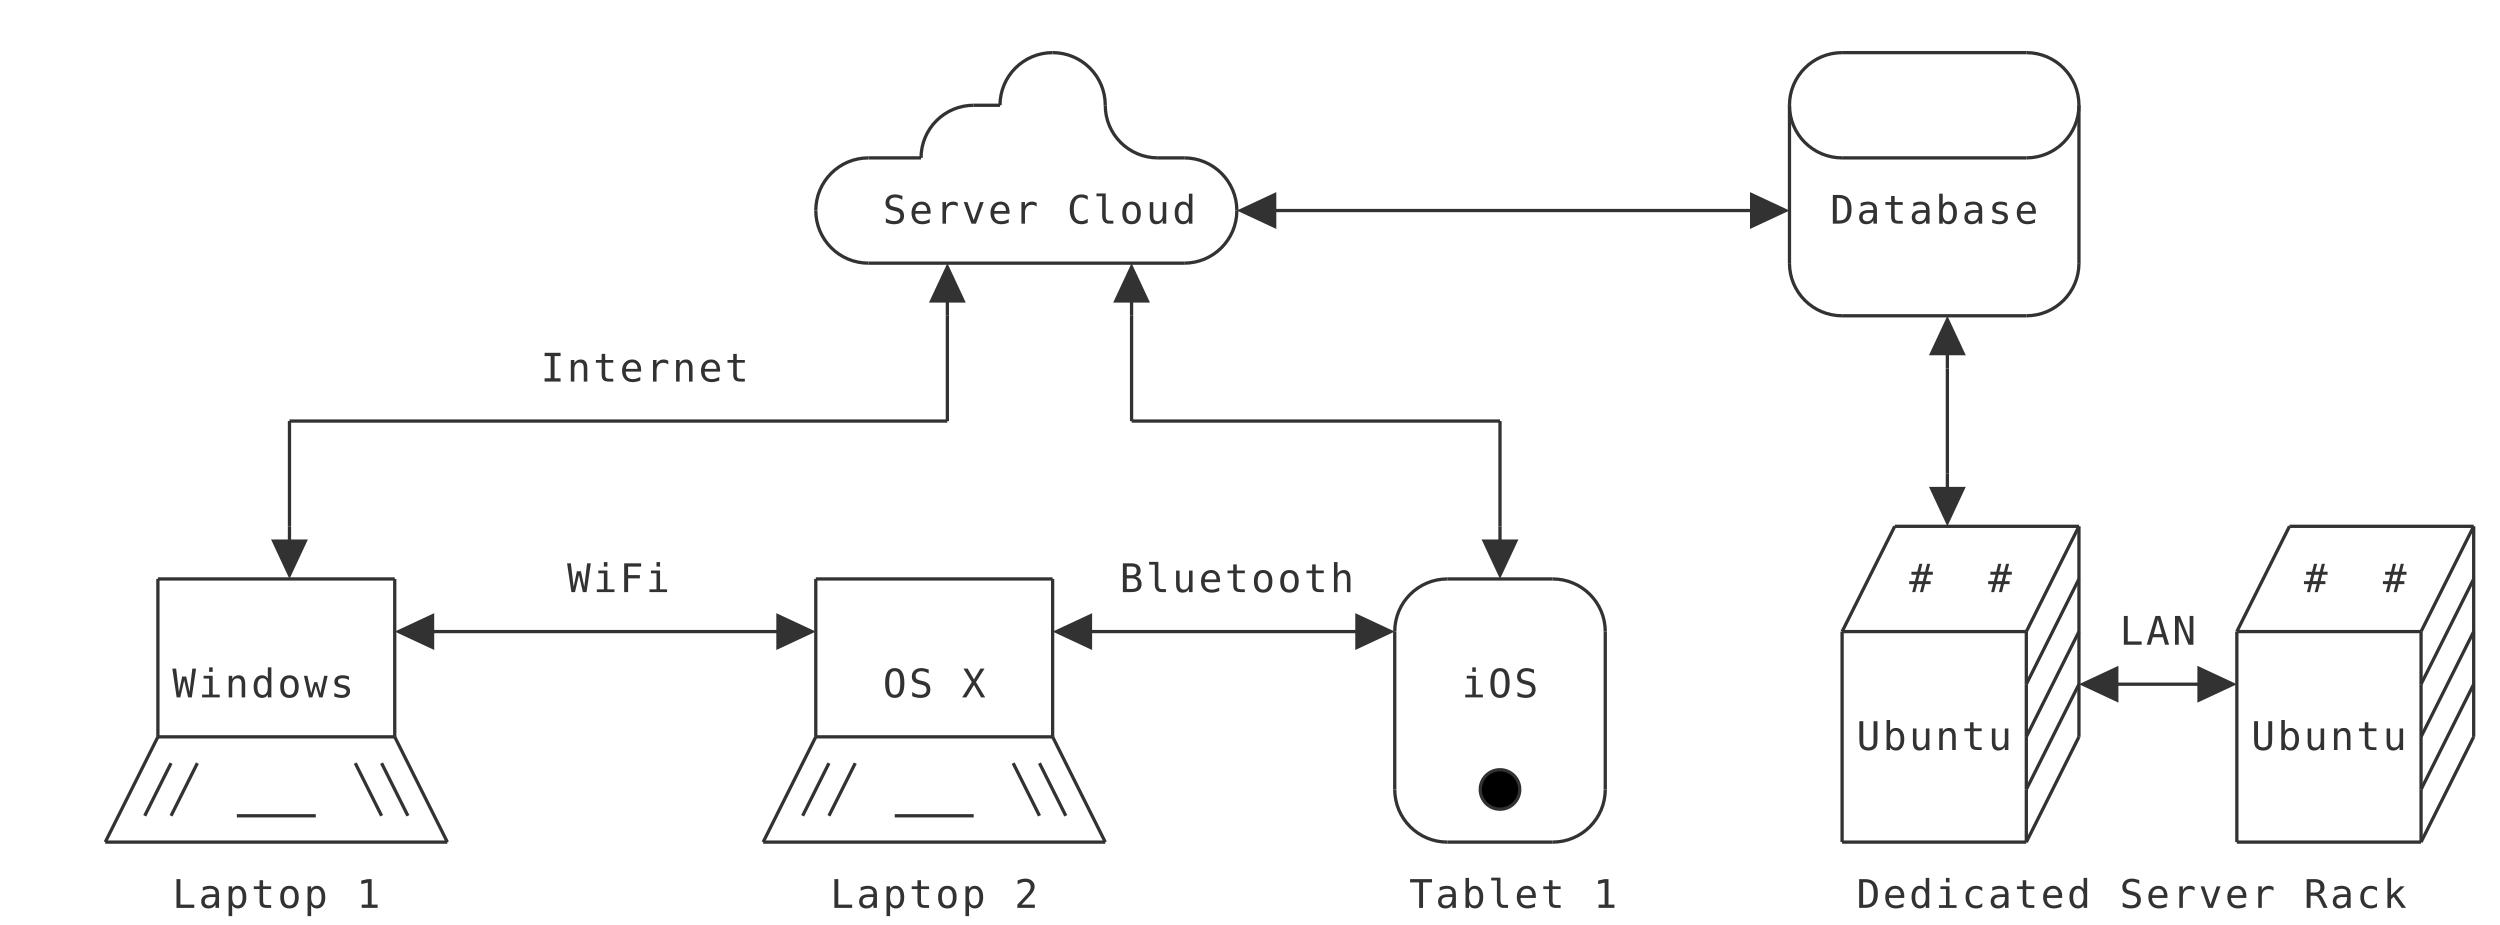
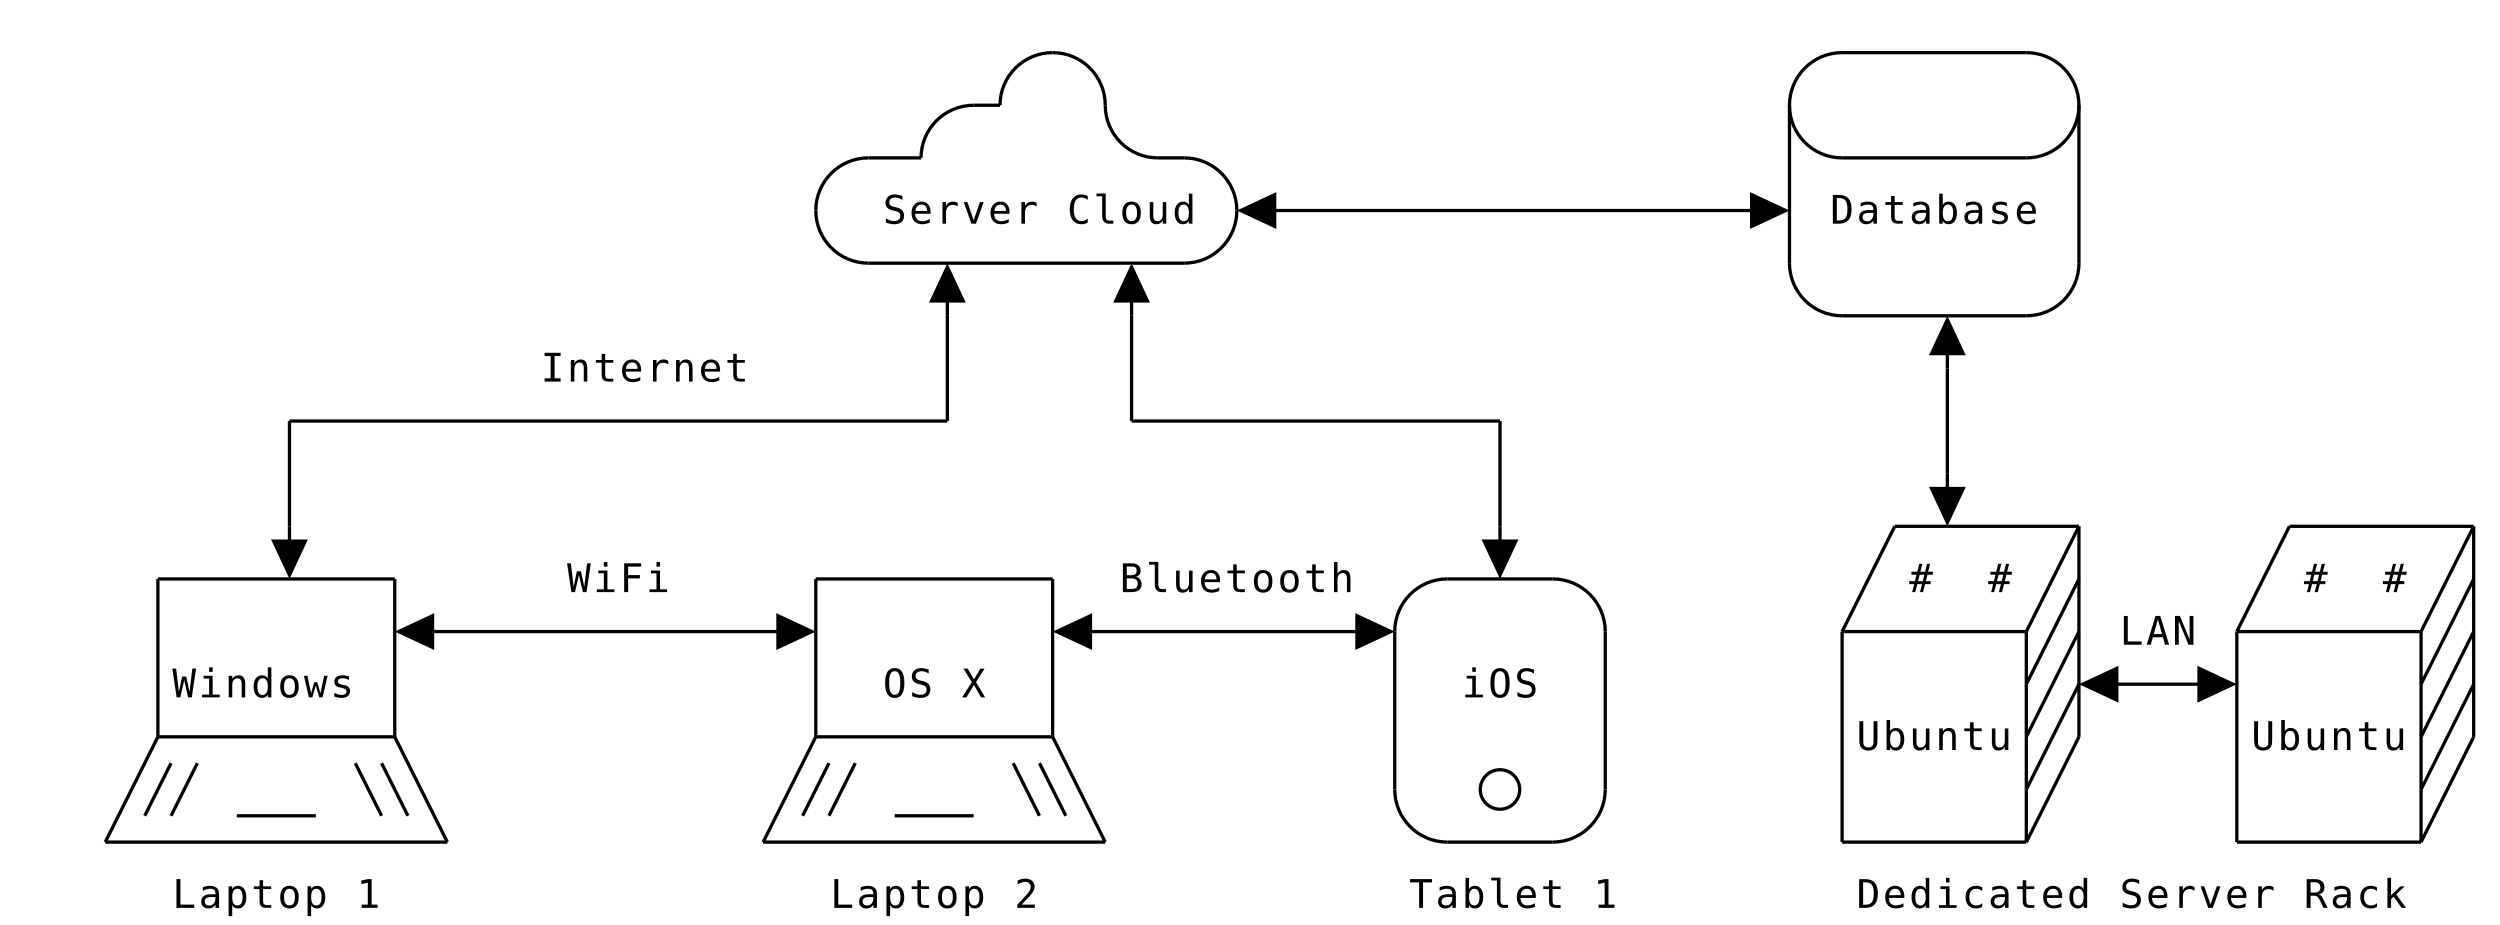
- <svg xmlns="http://www.w3.org/2000/svg" class="diagram" version="1.1" height="281" width="760" font-family="Menlo,Lucida Console,monospace">
+ <svg xmlns="http://www.w3.org/2000/svg" version="1.1" height="281" width="760" font-family="Menlo,Lucida Console,monospace">
  <style type="text/css">
svg {
-    color: #323232;
+    color: #000000;
}
@media (prefers-color-scheme: dark) {
-      svg {
-    color: #C8C8C8;
-      }
+    svg {
+       color: #FFFFFF;
+    }
}
</style>
  <g transform="translate(8,16)">
    <path d="M 552,0 L 608,0" fill="none" stroke="currentColor" />
    <path d="M 288,16 L 296,16" fill="none" stroke="currentColor" />
    <path d="M 256,32 L 272,32" fill="none" stroke="currentColor" />
    <path d="M 344,32 L 352,32" fill="none" stroke="currentColor" />
    <path d="M 552,32 L 608,32" fill="none" stroke="currentColor" />
    <path d="M 376,48 L 528,48" fill="none" stroke="currentColor" />
    <path d="M 256,64 L 352,64" fill="none" stroke="currentColor" />
    <path d="M 552,80 L 608,80" fill="none" stroke="currentColor" />
    <path d="M 80,112 L 280,112" fill="none" stroke="currentColor" />
    <path d="M 336,112 L 448,112" fill="none" stroke="currentColor" />
    <path d="M 568,144 L 624,144" fill="none" stroke="currentColor" />
    <path d="M 688,144 L 744,144" fill="none" stroke="currentColor" />
    <path d="M 40,160 L 112,160" fill="none" stroke="currentColor" />
    <path d="M 240,160 L 312,160" fill="none" stroke="currentColor" />
    <path d="M 432,160 L 464,160" fill="none" stroke="currentColor" />
    <path d="M 120,176 L 232,176" fill="none" stroke="currentColor" />
    <path d="M 320,176 L 408,176" fill="none" stroke="currentColor" />
    <path d="M 552,176 L 608,176" fill="none" stroke="currentColor" />
    <path d="M 672,176 L 728,176" fill="none" stroke="currentColor" />
    <path d="M 632,192 L 664,192" fill="none" stroke="currentColor" />
    <path d="M 40,208 L 112,208" fill="none" stroke="currentColor" />
    <path d="M 240,208 L 312,208" fill="none" stroke="currentColor" />
    <path d="M 24,240 L 128,240" fill="none" stroke="currentColor" />
    <path d="M 224,240 L 328,240" fill="none" stroke="currentColor" />
    <path d="M 432,240 L 464,240" fill="none" stroke="currentColor" />
    <path d="M 552,240 L 608,240" fill="none" stroke="currentColor" />
    <path d="M 672,240 L 728,240" fill="none" stroke="currentColor" />
    <path d="M 64,232 L 88,232" fill="none" stroke="currentColor" />
    <path d="M 264,232 L 288,232" fill="none" stroke="currentColor" />
    <path d="M 40,160 L 40,208" fill="none" stroke="currentColor" />
    <path d="M 80,112 L 80,144" fill="none" stroke="currentColor" />
    <path d="M 112,160 L 112,208" fill="none" stroke="currentColor" />
    <path d="M 240,160 L 240,208" fill="none" stroke="currentColor" />
    <path d="M 280,80 L 280,112" fill="none" stroke="currentColor" />
    <path d="M 312,160 L 312,208" fill="none" stroke="currentColor" />
    <path d="M 336,80 L 336,112" fill="none" stroke="currentColor" />
    <path d="M 416,176 L 416,224" fill="none" stroke="currentColor" />
    <path d="M 448,112 L 448,144" fill="none" stroke="currentColor" />
    <path d="M 480,176 L 480,224" fill="none" stroke="currentColor" />
    <path d="M 536,16 L 536,64" fill="none" stroke="currentColor" />
    <path d="M 552,176 L 552,240" fill="none" stroke="currentColor" />
    <path d="M 584,96 L 584,128" fill="none" stroke="currentColor" />
    <path d="M 608,176 L 608,192" fill="none" stroke="currentColor" />
    <path d="M 608,192 L 608,208" fill="none" stroke="currentColor" />
    <path d="M 608,208 L 608,224" fill="none" stroke="currentColor" />
    <path d="M 608,224 L 608,240" fill="none" stroke="currentColor" />
    <path d="M 624,16 L 624,64" fill="none" stroke="currentColor" />
    <path d="M 624,144 L 624,208" fill="none" stroke="currentColor" />
    <path d="M 672,176 L 672,240" fill="none" stroke="currentColor" />
    <path d="M 728,176 L 728,192" fill="none" stroke="currentColor" />
    <path d="M 728,192 L 728,208" fill="none" stroke="currentColor" />
    <path d="M 728,208 L 728,224" fill="none" stroke="currentColor" />
    <path d="M 728,224 L 728,240" fill="none" stroke="currentColor" />
    <path d="M 744,144 L 744,208" fill="none" stroke="currentColor" />
    <path d="M 24,240 L 40,208" fill="none" stroke="currentColor" />
    <path d="M 36,232 L 44,216" fill="none" stroke="currentColor" />
    <path d="M 44,232 L 52,216" fill="none" stroke="currentColor" />
    <path d="M 224,240 L 240,208" fill="none" stroke="currentColor" />
    <path d="M 236,232 L 244,216" fill="none" stroke="currentColor" />
    <path d="M 244,232 L 252,216" fill="none" stroke="currentColor" />
    <path d="M 552,176 L 568,144" fill="none" stroke="currentColor" />
    <path d="M 608,176 L 624,144" fill="none" stroke="currentColor" />
    <path d="M 608,192 L 624,160" fill="none" stroke="currentColor" />
    <path d="M 608,208 L 624,176" fill="none" stroke="currentColor" />
    <path d="M 608,224 L 624,192" fill="none" stroke="currentColor" />
    <path d="M 608,240 L 624,208" fill="none" stroke="currentColor" />
    <path d="M 672,176 L 688,144" fill="none" stroke="currentColor" />
    <path d="M 728,176 L 744,144" fill="none" stroke="currentColor" />
    <path d="M 728,192 L 744,160" fill="none" stroke="currentColor" />
    <path d="M 728,208 L 744,176" fill="none" stroke="currentColor" />
    <path d="M 728,224 L 744,192" fill="none" stroke="currentColor" />
    <path d="M 728,240 L 744,208" fill="none" stroke="currentColor" />
    <path d="M 100,216 L 108,232" fill="none" stroke="currentColor" />
    <path d="M 108,216 L 116,232" fill="none" stroke="currentColor" />
    <path d="M 112,208 L 128,240" fill="none" stroke="currentColor" />
    <path d="M 300,216 L 308,232" fill="none" stroke="currentColor" />
    <path d="M 308,216 L 316,232" fill="none" stroke="currentColor" />
    <path d="M 312,208 L 328,240" fill="none" stroke="currentColor" />
    <path d="M 80,144 L 80,152" fill="none" stroke="currentColor" />
    <polygon points="96,144 84,138.4 84,149.6" fill="currentColor" transform="rotate(90, 80, 144)" />
    <polygon points="128,176 116,170.4 116,181.6" fill="currentColor" transform="rotate(180, 120, 176)" />
    <polygon points="240,176 228,170.4 228,181.6" fill="currentColor" transform="rotate(0, 232, 176)" />
    <path d="M 280,72 L 280,80" fill="none" stroke="currentColor" />
    <polygon points="296,80 284,74.4 284,85.6" fill="currentColor" transform="rotate(270, 280, 80)" />
    <polygon points="328,176 316,170.4 316,181.6" fill="currentColor" transform="rotate(180, 320, 176)" />
    <path d="M 336,72 L 336,80" fill="none" stroke="currentColor" />
    <polygon points="352,80 340,74.4 340,85.6" fill="currentColor" transform="rotate(270, 336, 80)" />
    <polygon points="384,48 372,42.4 372,53.6" fill="currentColor" transform="rotate(180, 376, 48)" />
    <polygon points="416,176 404,170.4 404,181.6" fill="currentColor" transform="rotate(0, 408, 176)" />
    <path d="M 448,144 L 448,152" fill="none" stroke="currentColor" />
    <polygon points="464,144 452,138.4 452,149.6" fill="currentColor" transform="rotate(90, 448, 144)" />
    <polygon points="536,48 524,42.4 524,53.6" fill="currentColor" transform="rotate(0, 528, 48)" />
    <path d="M 584,88 L 584,96" fill="none" stroke="currentColor" />
    <polygon points="600,96 588,90.4 588,101.6" fill="currentColor" transform="rotate(270, 584, 96)" />
    <path d="M 584,128 L 584,136" fill="none" stroke="currentColor" />
    <polygon points="600,128 588,122.4 588,133.6" fill="currentColor" transform="rotate(90, 584, 128)" />
    <polygon points="640,192 628,186.4 628,197.6" fill="currentColor" transform="rotate(180, 632, 192)" />
    <polygon points="672,192 660,186.4 660,197.6" fill="currentColor" transform="rotate(0, 664, 192)" />
    <path d="M 312,0 A 16,16 0 0,0 296,16" fill="none" stroke="currentColor" />
    <path d="M 312,0 A 16,16 0 0,1 328,16" fill="none" stroke="currentColor" />
    <path d="M 552,0 A 16,16 0 0,0 536,16" fill="none" stroke="currentColor" />
    <path d="M 608,0 A 16,16 0 0,1 624,16" fill="none" stroke="currentColor" />
    <path d="M 288,16 A 16,16 0 0,0 272,32" fill="none" stroke="currentColor" />
    <path d="M 256,32 A 16,16 0 0,0 240,48" fill="none" stroke="currentColor" />
    <path d="M 328,16 A 16,16 0 0,0 344,32" fill="none" stroke="currentColor" />
    <path d="M 352,32 A 16,16 0 0,1 368,48" fill="none" stroke="currentColor" />
    <path d="M 536,16 A 16,16 0 0,0 552,32" fill="none" stroke="currentColor" />
    <path d="M 624,16 A 16,16 0 0,1 608,32" fill="none" stroke="currentColor" />
    <path d="M 240,48 A 16,16 0 0,0 256,64" fill="none" stroke="currentColor" />
    <path d="M 368,48 A 16,16 0 0,1 352,64" fill="none" stroke="currentColor" />
    <path d="M 536,64 A 16,16 0 0,0 552,80" fill="none" stroke="currentColor" />
    <path d="M 624,64 A 16,16 0 0,1 608,80" fill="none" stroke="currentColor" />
    <path d="M 432,160 A 16,16 0 0,0 416,176" fill="none" stroke="currentColor" />
    <path d="M 464,160 A 16,16 0 0,1 480,176" fill="none" stroke="currentColor" />
    <path d="M 416,224 A 16,16 0 0,0 432,240" fill="none" stroke="currentColor" />
    <path d="M 480,224 A 16,16 0 0,1 464,240" fill="none" stroke="currentColor" />
-     <circle cx="448" cy="224" r="6" stroke="currentColor" fill="invert(currentColor)" />
-     <text text-anchor="middle" x="48" y="196" fill="currentColor" style="font-size:1em">W</text>
-     <text text-anchor="middle" x="48" y="260" fill="currentColor" style="font-size:1em">L</text>
-     <text text-anchor="middle" x="56" y="196" fill="currentColor" style="font-size:1em">i</text>
-     <text text-anchor="middle" x="56" y="260" fill="currentColor" style="font-size:1em">a</text>
-     <text text-anchor="middle" x="64" y="196" fill="currentColor" style="font-size:1em">n</text>
-     <text text-anchor="middle" x="64" y="260" fill="currentColor" style="font-size:1em">p</text>
-     <text text-anchor="middle" x="72" y="196" fill="currentColor" style="font-size:1em">d</text>
-     <text text-anchor="middle" x="72" y="260" fill="currentColor" style="font-size:1em">t</text>
-     <text text-anchor="middle" x="80" y="196" fill="currentColor" style="font-size:1em">o</text>
-     <text text-anchor="middle" x="80" y="260" fill="currentColor" style="font-size:1em">o</text>
-     <text text-anchor="middle" x="88" y="196" fill="currentColor" style="font-size:1em">w</text>
-     <text text-anchor="middle" x="88" y="260" fill="currentColor" style="font-size:1em">p</text>
-     <text text-anchor="middle" x="96" y="196" fill="currentColor" style="font-size:1em">s</text>
-     <text text-anchor="middle" x="104" y="260" fill="currentColor" style="font-size:1em">1</text>
-     <text text-anchor="middle" x="160" y="100" fill="currentColor" style="font-size:1em">I</text>
-     <text text-anchor="middle" x="168" y="100" fill="currentColor" style="font-size:1em">n</text>
-     <text text-anchor="middle" x="168" y="164" fill="currentColor" style="font-size:1em">W</text>
-     <text text-anchor="middle" x="176" y="100" fill="currentColor" style="font-size:1em">t</text>
-     <text text-anchor="middle" x="176" y="164" fill="currentColor" style="font-size:1em">i</text>
-     <text text-anchor="middle" x="184" y="100" fill="currentColor" style="font-size:1em">e</text>
-     <text text-anchor="middle" x="184" y="164" fill="currentColor" style="font-size:1em">F</text>
-     <text text-anchor="middle" x="192" y="100" fill="currentColor" style="font-size:1em">r</text>
-     <text text-anchor="middle" x="192" y="164" fill="currentColor" style="font-size:1em">i</text>
-     <text text-anchor="middle" x="200" y="100" fill="currentColor" style="font-size:1em">n</text>
-     <text text-anchor="middle" x="208" y="100" fill="currentColor" style="font-size:1em">e</text>
-     <text text-anchor="middle" x="216" y="100" fill="currentColor" style="font-size:1em">t</text>
-     <text text-anchor="middle" x="248" y="260" fill="currentColor" style="font-size:1em">L</text>
-     <text text-anchor="middle" x="256" y="260" fill="currentColor" style="font-size:1em">a</text>
-     <text text-anchor="middle" x="264" y="52" fill="currentColor" style="font-size:1em">S</text>
-     <text text-anchor="middle" x="264" y="196" fill="currentColor" style="font-size:1em">O</text>
-     <text text-anchor="middle" x="264" y="260" fill="currentColor" style="font-size:1em">p</text>
-     <text text-anchor="middle" x="272" y="52" fill="currentColor" style="font-size:1em">e</text>
-     <text text-anchor="middle" x="272" y="196" fill="currentColor" style="font-size:1em">S</text>
-     <text text-anchor="middle" x="272" y="260" fill="currentColor" style="font-size:1em">t</text>
-     <text text-anchor="middle" x="280" y="52" fill="currentColor" style="font-size:1em">r</text>
-     <text text-anchor="middle" x="280" y="260" fill="currentColor" style="font-size:1em">o</text>
-     <text text-anchor="middle" x="288" y="52" fill="currentColor" style="font-size:1em">v</text>
-     <text text-anchor="middle" x="288" y="196" fill="currentColor" style="font-size:1em">X</text>
-     <text text-anchor="middle" x="288" y="260" fill="currentColor" style="font-size:1em">p</text>
-     <text text-anchor="middle" x="296" y="52" fill="currentColor" style="font-size:1em">e</text>
-     <text text-anchor="middle" x="304" y="52" fill="currentColor" style="font-size:1em">r</text>
-     <text text-anchor="middle" x="304" y="260" fill="currentColor" style="font-size:1em">2</text>
-     <text text-anchor="middle" x="320" y="52" fill="currentColor" style="font-size:1em">C</text>
-     <text text-anchor="middle" x="328" y="52" fill="currentColor" style="font-size:1em">l</text>
-     <text text-anchor="middle" x="336" y="52" fill="currentColor" style="font-size:1em">o</text>
-     <text text-anchor="middle" x="336" y="164" fill="currentColor" style="font-size:1em">B</text>
-     <text text-anchor="middle" x="344" y="52" fill="currentColor" style="font-size:1em">u</text>
-     <text text-anchor="middle" x="344" y="164" fill="currentColor" style="font-size:1em">l</text>
-     <text text-anchor="middle" x="352" y="52" fill="currentColor" style="font-size:1em">d</text>
-     <text text-anchor="middle" x="352" y="164" fill="currentColor" style="font-size:1em">u</text>
-     <text text-anchor="middle" x="360" y="164" fill="currentColor" style="font-size:1em">e</text>
-     <text text-anchor="middle" x="368" y="164" fill="currentColor" style="font-size:1em">t</text>
-     <text text-anchor="middle" x="376" y="164" fill="currentColor" style="font-size:1em">o</text>
-     <text text-anchor="middle" x="384" y="164" fill="currentColor" style="font-size:1em">o</text>
-     <text text-anchor="middle" x="392" y="164" fill="currentColor" style="font-size:1em">t</text>
-     <text text-anchor="middle" x="400" y="164" fill="currentColor" style="font-size:1em">h</text>
-     <text text-anchor="middle" x="424" y="260" fill="currentColor" style="font-size:1em">T</text>
-     <text text-anchor="middle" x="432" y="260" fill="currentColor" style="font-size:1em">a</text>
-     <text text-anchor="middle" x="440" y="196" fill="currentColor" style="font-size:1em">i</text>
-     <text text-anchor="middle" x="440" y="260" fill="currentColor" style="font-size:1em">b</text>
-     <text text-anchor="middle" x="448" y="196" fill="currentColor" style="font-size:1em">O</text>
-     <text text-anchor="middle" x="448" y="260" fill="currentColor" style="font-size:1em">l</text>
-     <text text-anchor="middle" x="456" y="196" fill="currentColor" style="font-size:1em">S</text>
-     <text text-anchor="middle" x="456" y="260" fill="currentColor" style="font-size:1em">e</text>
-     <text text-anchor="middle" x="464" y="260" fill="currentColor" style="font-size:1em">t</text>
-     <text text-anchor="middle" x="480" y="260" fill="currentColor" style="font-size:1em">1</text>
-     <text text-anchor="middle" x="552" y="52" fill="currentColor" style="font-size:1em">D</text>
-     <text text-anchor="middle" x="560" y="52" fill="currentColor" style="font-size:1em">a</text>
-     <text text-anchor="middle" x="560" y="212" fill="currentColor" style="font-size:1em">U</text>
-     <text text-anchor="middle" x="560" y="260" fill="currentColor" style="font-size:1em">D</text>
-     <text text-anchor="middle" x="568" y="52" fill="currentColor" style="font-size:1em">t</text>
-     <text text-anchor="middle" x="568" y="212" fill="currentColor" style="font-size:1em">b</text>
-     <text text-anchor="middle" x="568" y="260" fill="currentColor" style="font-size:1em">e</text>
-     <text text-anchor="middle" x="576" y="52" fill="currentColor" style="font-size:1em">a</text>
-     <text text-anchor="middle" x="576" y="164" fill="currentColor" style="font-size:1em">#</text>
-     <text text-anchor="middle" x="576" y="212" fill="currentColor" style="font-size:1em">u</text>
-     <text text-anchor="middle" x="576" y="260" fill="currentColor" style="font-size:1em">d</text>
-     <text text-anchor="middle" x="584" y="52" fill="currentColor" style="font-size:1em">b</text>
-     <text text-anchor="middle" x="584" y="212" fill="currentColor" style="font-size:1em">n</text>
-     <text text-anchor="middle" x="584" y="260" fill="currentColor" style="font-size:1em">i</text>
-     <text text-anchor="middle" x="592" y="52" fill="currentColor" style="font-size:1em">a</text>
-     <text text-anchor="middle" x="592" y="212" fill="currentColor" style="font-size:1em">t</text>
-     <text text-anchor="middle" x="592" y="260" fill="currentColor" style="font-size:1em">c</text>
-     <text text-anchor="middle" x="600" y="52" fill="currentColor" style="font-size:1em">s</text>
-     <text text-anchor="middle" x="600" y="164" fill="currentColor" style="font-size:1em">#</text>
-     <text text-anchor="middle" x="600" y="212" fill="currentColor" style="font-size:1em">u</text>
-     <text text-anchor="middle" x="600" y="260" fill="currentColor" style="font-size:1em">a</text>
-     <text text-anchor="middle" x="608" y="52" fill="currentColor" style="font-size:1em">e</text>
-     <text text-anchor="middle" x="608" y="260" fill="currentColor" style="font-size:1em">t</text>
-     <text text-anchor="middle" x="616" y="260" fill="currentColor" style="font-size:1em">e</text>
-     <text text-anchor="middle" x="624" y="260" fill="currentColor" style="font-size:1em">d</text>
-     <text text-anchor="middle" x="640" y="180" fill="currentColor" style="font-size:1em">L</text>
-     <text text-anchor="middle" x="640" y="260" fill="currentColor" style="font-size:1em">S</text>
-     <text text-anchor="middle" x="648" y="180" fill="currentColor" style="font-size:1em">A</text>
-     <text text-anchor="middle" x="648" y="260" fill="currentColor" style="font-size:1em">e</text>
-     <text text-anchor="middle" x="656" y="180" fill="currentColor" style="font-size:1em">N</text>
-     <text text-anchor="middle" x="656" y="260" fill="currentColor" style="font-size:1em">r</text>
-     <text text-anchor="middle" x="664" y="260" fill="currentColor" style="font-size:1em">v</text>
-     <text text-anchor="middle" x="672" y="260" fill="currentColor" style="font-size:1em">e</text>
-     <text text-anchor="middle" x="680" y="212" fill="currentColor" style="font-size:1em">U</text>
-     <text text-anchor="middle" x="680" y="260" fill="currentColor" style="font-size:1em">r</text>
-     <text text-anchor="middle" x="688" y="212" fill="currentColor" style="font-size:1em">b</text>
-     <text text-anchor="middle" x="696" y="164" fill="currentColor" style="font-size:1em">#</text>
-     <text text-anchor="middle" x="696" y="212" fill="currentColor" style="font-size:1em">u</text>
-     <text text-anchor="middle" x="696" y="260" fill="currentColor" style="font-size:1em">R</text>
-     <text text-anchor="middle" x="704" y="212" fill="currentColor" style="font-size:1em">n</text>
-     <text text-anchor="middle" x="704" y="260" fill="currentColor" style="font-size:1em">a</text>
-     <text text-anchor="middle" x="712" y="212" fill="currentColor" style="font-size:1em">t</text>
-     <text text-anchor="middle" x="712" y="260" fill="currentColor" style="font-size:1em">c</text>
-     <text text-anchor="middle" x="720" y="164" fill="currentColor" style="font-size:1em">#</text>
-     <text text-anchor="middle" x="720" y="212" fill="currentColor" style="font-size:1em">u</text>
-     <text text-anchor="middle" x="720" y="260" fill="currentColor" style="font-size:1em">k</text>
+     <circle cx="448" cy="224" r="6" stroke="currentColor" fill="none" />
+     <style>
+   text {
+        text-anchor: middle;
+        font-family: "Menlo","Lucida Console","monospace";
+        fill: currentColor;
+        font-size: 1em;
+   }
+ </style>
+     <text x="264" y="52">S</text>
+     <text x="272" y="52">e</text>
+     <text x="280" y="52">r</text>
+     <text x="288" y="52">v</text>
+     <text x="296" y="52">e</text>
+     <text x="304" y="52">r</text>
+     <text x="320" y="52">C</text>
+     <text x="328" y="52">l</text>
+     <text x="336" y="52">o</text>
+     <text x="344" y="52">u</text>
+     <text x="352" y="52">d</text>
+     <text x="552" y="52">D</text>
+     <text x="560" y="52">a</text>
+     <text x="568" y="52">t</text>
+     <text x="576" y="52">a</text>
+     <text x="584" y="52">b</text>
+     <text x="592" y="52">a</text>
+     <text x="600" y="52">s</text>
+     <text x="608" y="52">e</text>
+     <text x="160" y="100">I</text>
+     <text x="168" y="100">n</text>
+     <text x="176" y="100">t</text>
+     <text x="184" y="100">e</text>
+     <text x="192" y="100">r</text>
+     <text x="200" y="100">n</text>
+     <text x="208" y="100">e</text>
+     <text x="216" y="100">t</text>
+     <text x="168" y="164">W</text>
+     <text x="176" y="164">i</text>
+     <text x="184" y="164">F</text>
+     <text x="192" y="164">i</text>
+     <text x="336" y="164">B</text>
+     <text x="344" y="164">l</text>
+     <text x="352" y="164">u</text>
+     <text x="360" y="164">e</text>
+     <text x="368" y="164">t</text>
+     <text x="376" y="164">o</text>
+     <text x="384" y="164">o</text>
+     <text x="392" y="164">t</text>
+     <text x="400" y="164">h</text>
+     <text x="576" y="164">#</text>
+     <text x="600" y="164">#</text>
+     <text x="696" y="164">#</text>
+     <text x="720" y="164">#</text>
+     <text x="640" y="180">L</text>
+     <text x="648" y="180">A</text>
+     <text x="656" y="180">N</text>
+     <text x="48" y="196">W</text>
+     <text x="56" y="196">i</text>
+     <text x="64" y="196">n</text>
+     <text x="72" y="196">d</text>
+     <text x="80" y="196">o</text>
+     <text x="88" y="196">w</text>
+     <text x="96" y="196">s</text>
+     <text x="264" y="196">O</text>
+     <text x="272" y="196">S</text>
+     <text x="288" y="196">X</text>
+     <text x="440" y="196">i</text>
+     <text x="448" y="196">O</text>
+     <text x="456" y="196">S</text>
+     <text x="560" y="212">U</text>
+     <text x="568" y="212">b</text>
+     <text x="576" y="212">u</text>
+     <text x="584" y="212">n</text>
+     <text x="592" y="212">t</text>
+     <text x="600" y="212">u</text>
+     <text x="680" y="212">U</text>
+     <text x="688" y="212">b</text>
+     <text x="696" y="212">u</text>
+     <text x="704" y="212">n</text>
+     <text x="712" y="212">t</text>
+     <text x="720" y="212">u</text>
+     <text x="48" y="260">L</text>
+     <text x="56" y="260">a</text>
+     <text x="64" y="260">p</text>
+     <text x="72" y="260">t</text>
+     <text x="80" y="260">o</text>
+     <text x="88" y="260">p</text>
+     <text x="104" y="260">1</text>
+     <text x="248" y="260">L</text>
+     <text x="256" y="260">a</text>
+     <text x="264" y="260">p</text>
+     <text x="272" y="260">t</text>
+     <text x="280" y="260">o</text>
+     <text x="288" y="260">p</text>
+     <text x="304" y="260">2</text>
+     <text x="424" y="260">T</text>
+     <text x="432" y="260">a</text>
+     <text x="440" y="260">b</text>
+     <text x="448" y="260">l</text>
+     <text x="456" y="260">e</text>
+     <text x="464" y="260">t</text>
+     <text x="480" y="260">1</text>
+     <text x="560" y="260">D</text>
+     <text x="568" y="260">e</text>
+     <text x="576" y="260">d</text>
+     <text x="584" y="260">i</text>
+     <text x="592" y="260">c</text>
+     <text x="600" y="260">a</text>
+     <text x="608" y="260">t</text>
+     <text x="616" y="260">e</text>
+     <text x="624" y="260">d</text>
+     <text x="640" y="260">S</text>
+     <text x="648" y="260">e</text>
+     <text x="656" y="260">r</text>
+     <text x="664" y="260">v</text>
+     <text x="672" y="260">e</text>
+     <text x="680" y="260">r</text>
+     <text x="696" y="260">R</text>
+     <text x="704" y="260">a</text>
+     <text x="712" y="260">c</text>
+     <text x="720" y="260">k</text>
  </g>
</svg>
